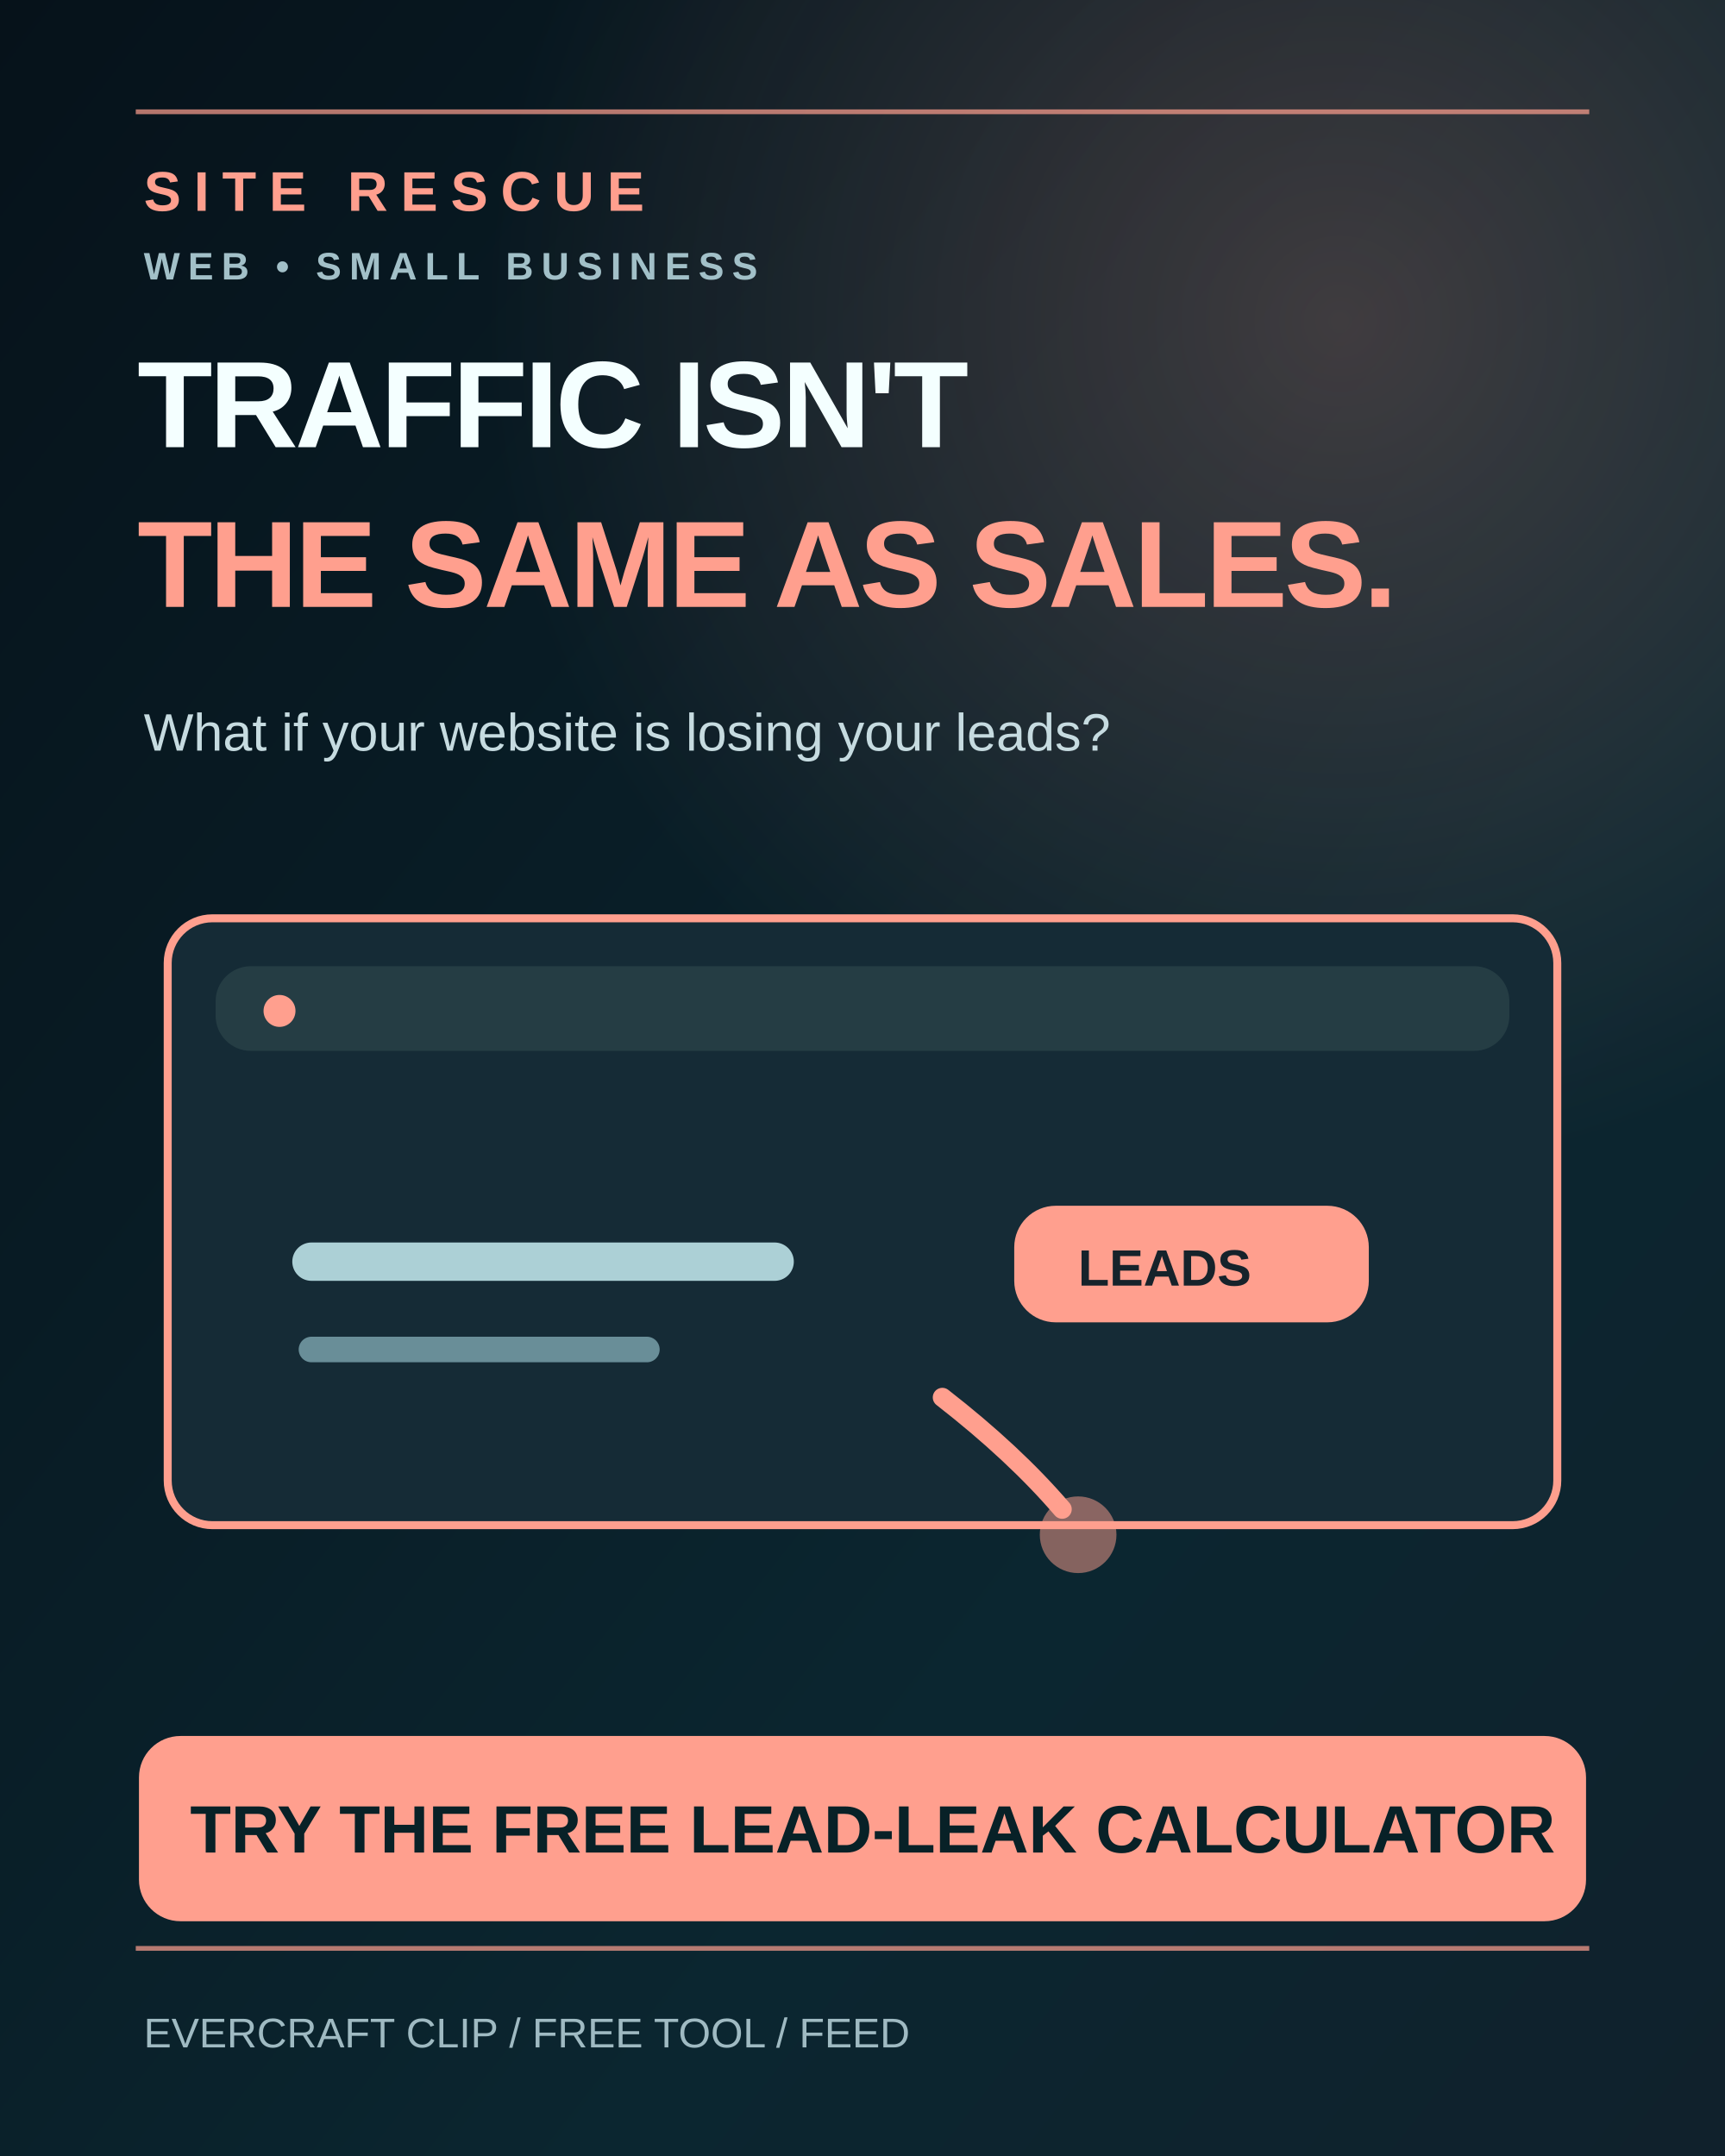
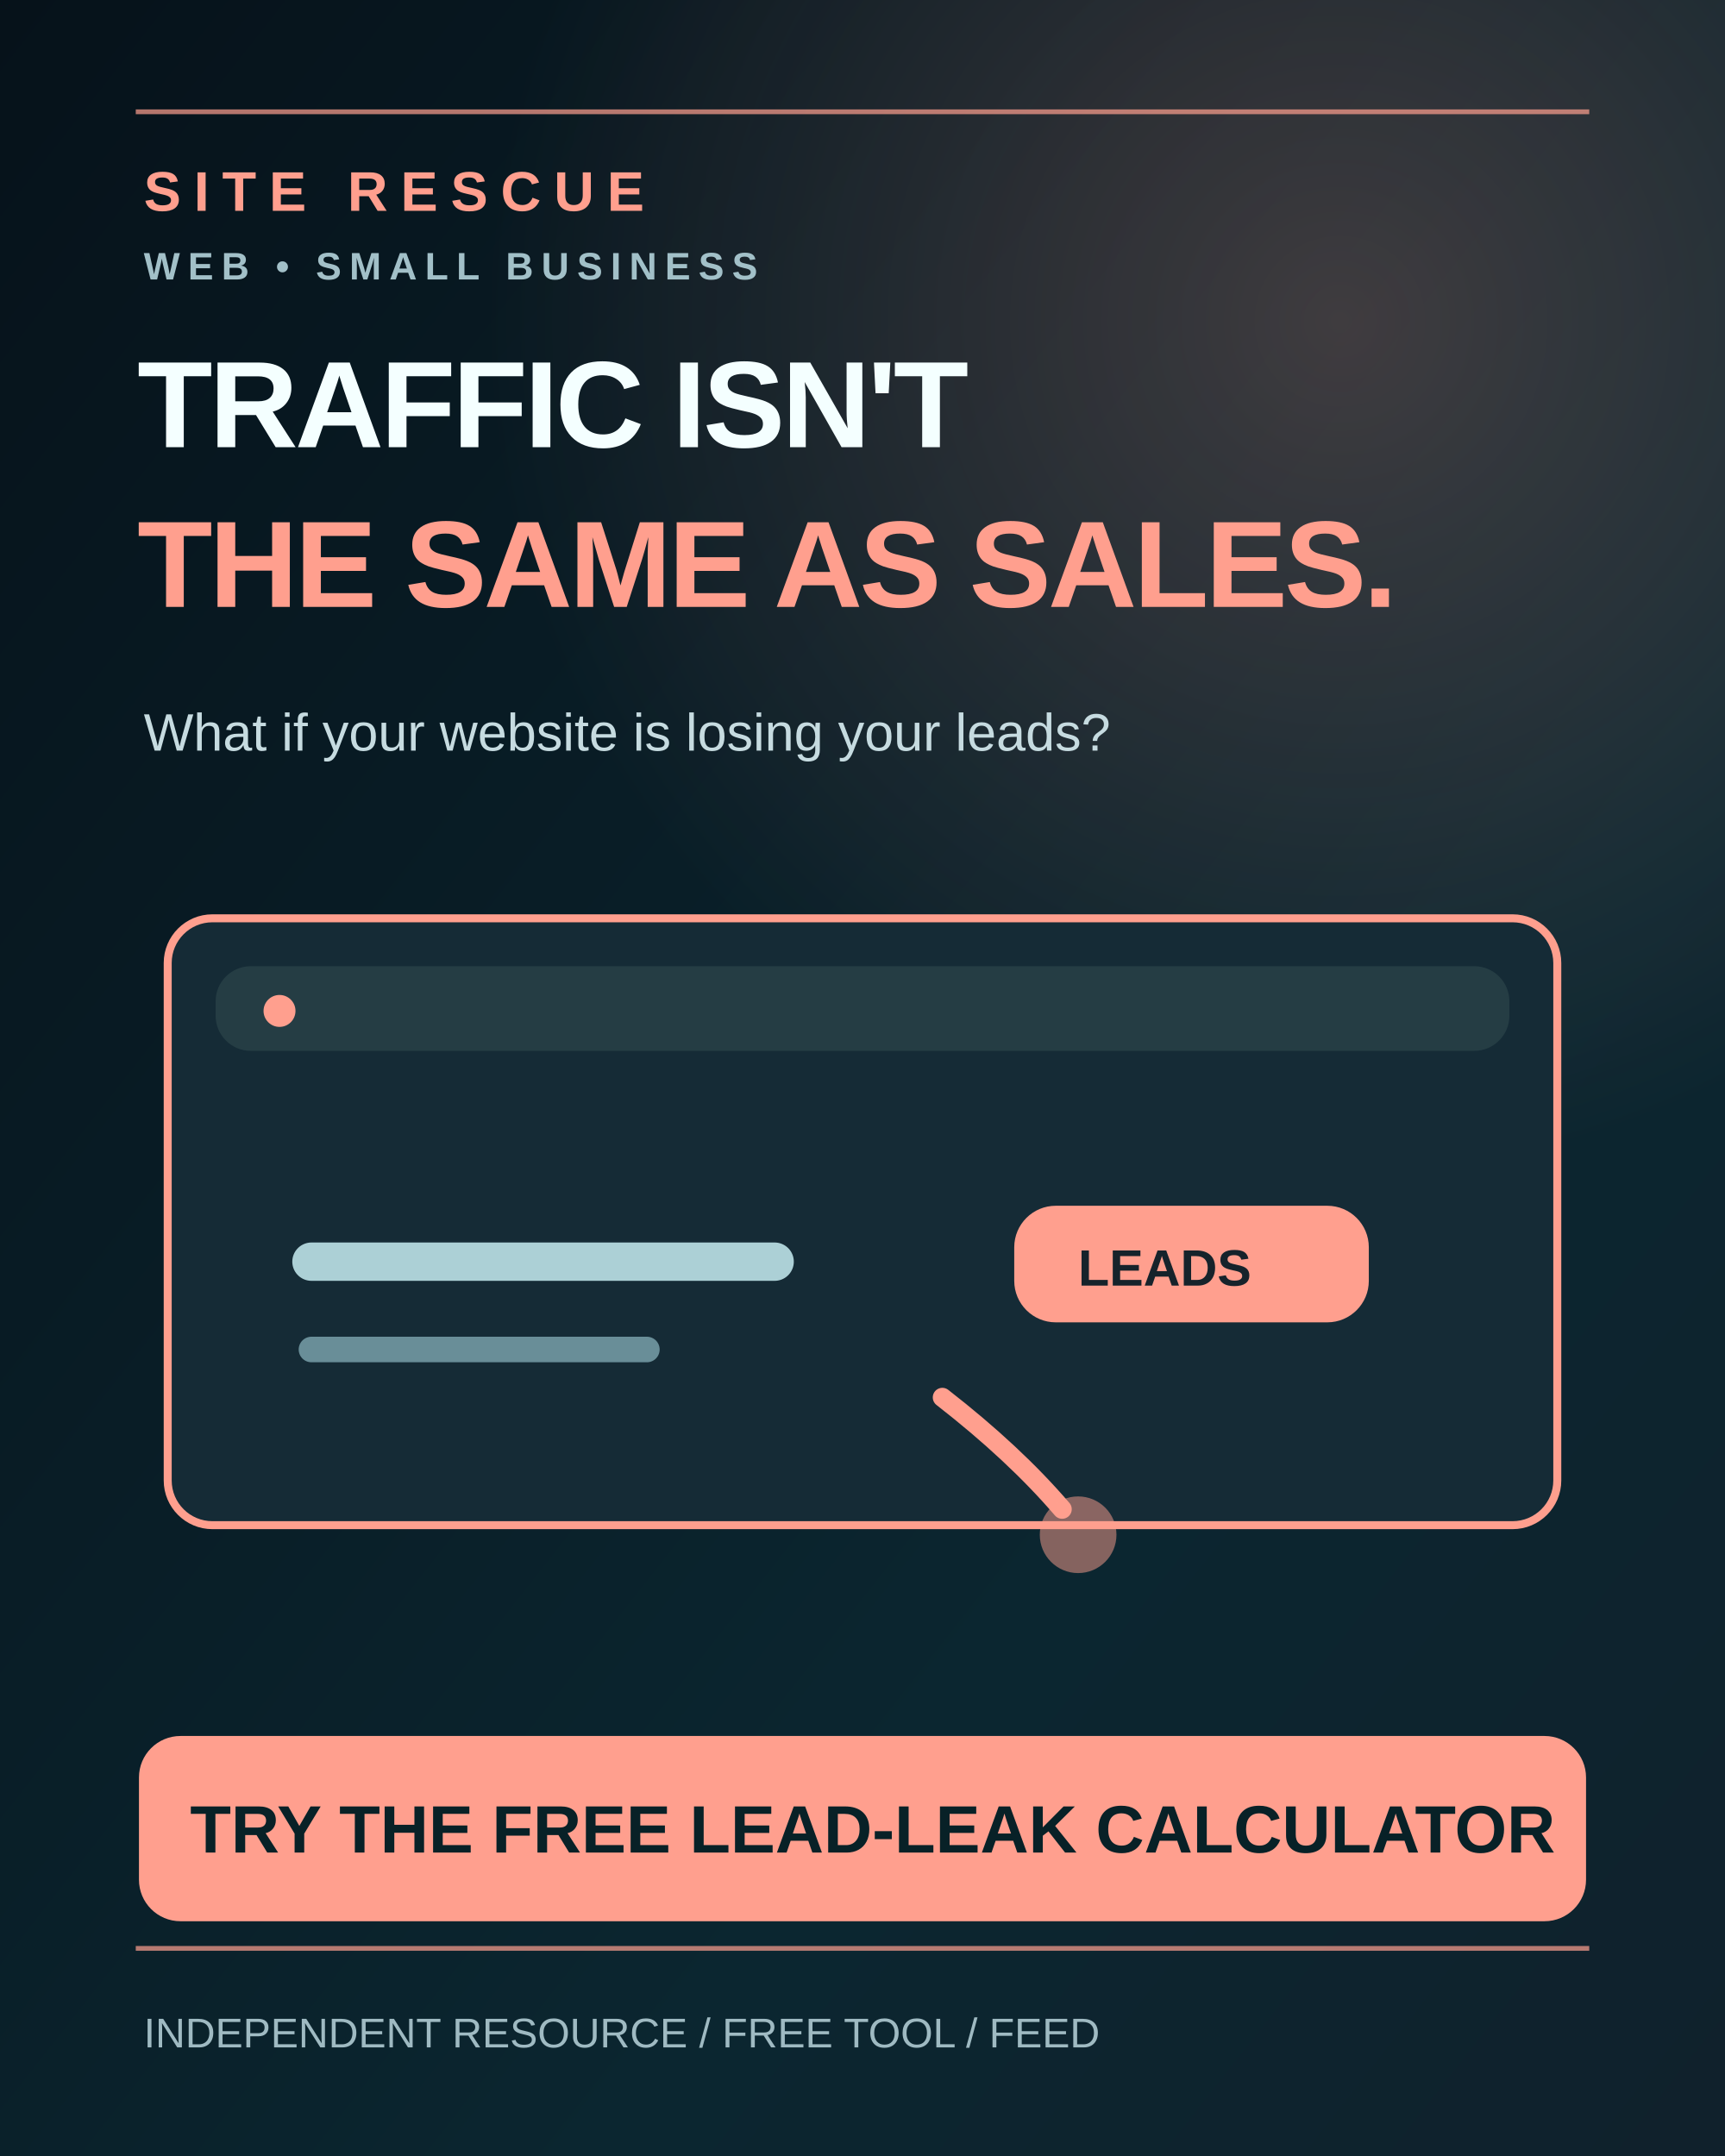
<svg xmlns="http://www.w3.org/2000/svg" viewBox="0 0 1080 1350" width="1080" height="1350" role="img" aria-label="SITE RESCUE social visual">
  <defs>
    <linearGradient id="bg" x1="0" y1="0" x2="1" y2="1">
      <stop stop-color="#06121A" />
      <stop offset=".67" stop-color="#0B2630" />
      <stop offset="1" stop-color="#10212C" />
    </linearGradient>
    <radialGradient id="halo">
      <stop stop-color="#FF9F8E" stop-opacity=".22" />
      <stop offset="1" stop-color="#FF9F8E" stop-opacity="0" />
    </radialGradient>
  </defs>
  <rect width="1080" height="1350" fill="url(#bg)" />
  <circle cx="840" cy="200" r="540" fill="url(#halo)" />
  <path d="M85 70H995 M85 1220H995" stroke="#FF9F8E" stroke-width="3" opacity=".7" />
  <text x="90" y="132" font-family="Arial,sans-serif" font-size="35" fill="#FF9F8E" font-weight="900" letter-spacing="8">SITE RESCUE</text>
  <text x="90" y="175" font-family="Arial,sans-serif" font-size="24" fill="#A2C0C8" font-weight="900" letter-spacing="5">WEB • SMALL BUSINESS</text>
  <text x="86" y="280" font-family="Arial,sans-serif" font-size="77" fill="#F4FFFF" font-weight="900" letter-spacing="-2">TRAFFIC ISN'T</text>
  <text x="86" y="380" font-family="Arial,sans-serif" font-size="77" fill="#FF9F8E" font-weight="900" letter-spacing="-2">THE SAME AS SALES.</text>
  <text x="90" y="470" font-family="Arial,sans-serif" font-size="33" fill="#C6DBE0">What if your website is losing your leads?</text>
  <g transform="translate(105 575)">
    <rect width="870" height="380" rx="28" fill="#152B36" stroke="#FF9F8E" stroke-width="5" />
    <rect x="30" y="30" width="810" height="53" rx="22" fill="#253D44" />
    <circle cx="70" cy="58" r="10" fill="#FF9F8E" />
    <path d="M90 215H380" stroke="#ACD0D6" stroke-width="24" stroke-linecap="round" />
    <path d="M90 270H300" stroke="#698E98" stroke-width="16" stroke-linecap="round" />
    <rect x="530" y="180" width="222" height="73" rx="26" fill="#FF9F8E" />
    <text x="570" y="230" font-family="Arial" font-size="32" font-weight="900" fill="#16232B">LEADS</text>
    <path d="M485 300Q530 335 560 370" stroke="#FF9F8E" stroke-width="12" fill="none" stroke-linecap="round" />
    <circle cx="570" cy="386" r="24" fill="#FF9F8E" opacity=".5" />
  </g>
  <rect x="87" y="1087" width="906" height="116" rx="26" fill="#FF9F8E" />
  <text x="119" y="1160" font-family="Arial,sans-serif" font-size="42" font-weight="900" fill="#082127">TRY THE FREE LEAD-LEAK CALCULATOR</text>
-   <text x="90" y="1282" font-family="Arial,sans-serif" font-size="26" fill="#9FBAC2">EVERCRAFT CLIP   /   FREE TOOL   /   FEED</text>
+   <text x="90" y="1282" font-family="Arial,sans-serif" font-size="26" fill="#9FBAC2">INDEPENDENT RESOURCE   /   FREE TOOL   /   FEED</text>
</svg>
